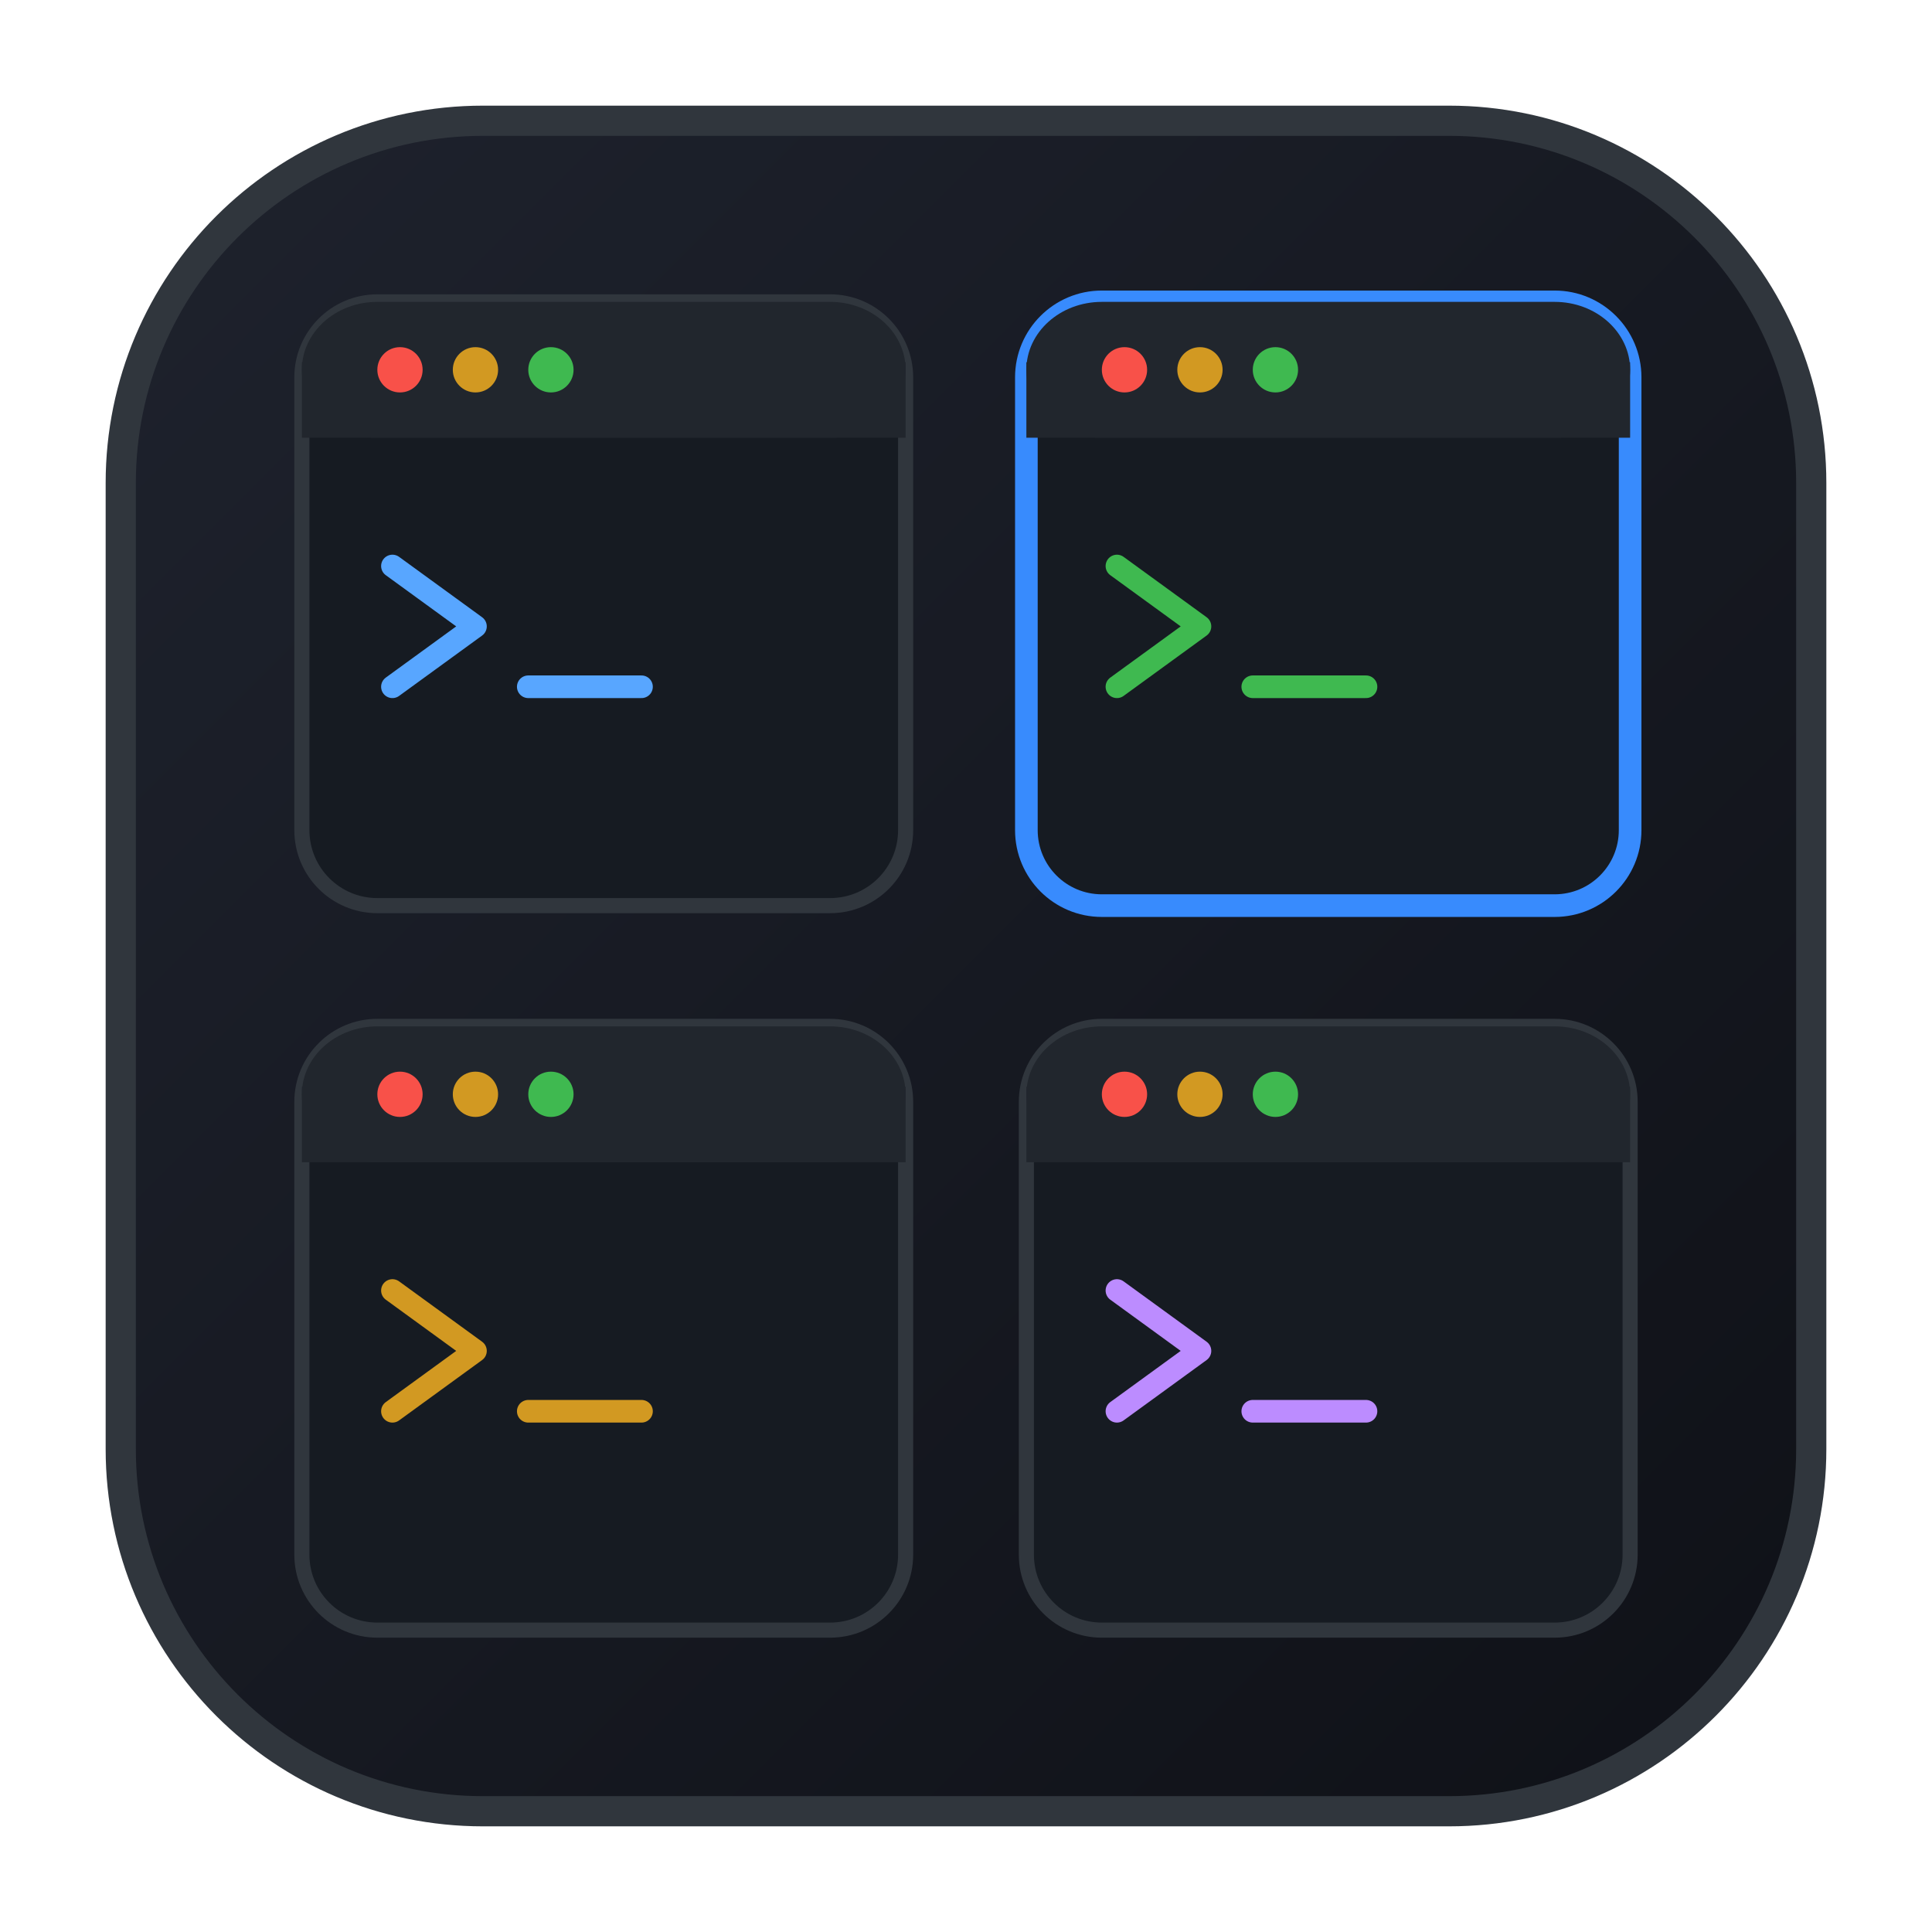
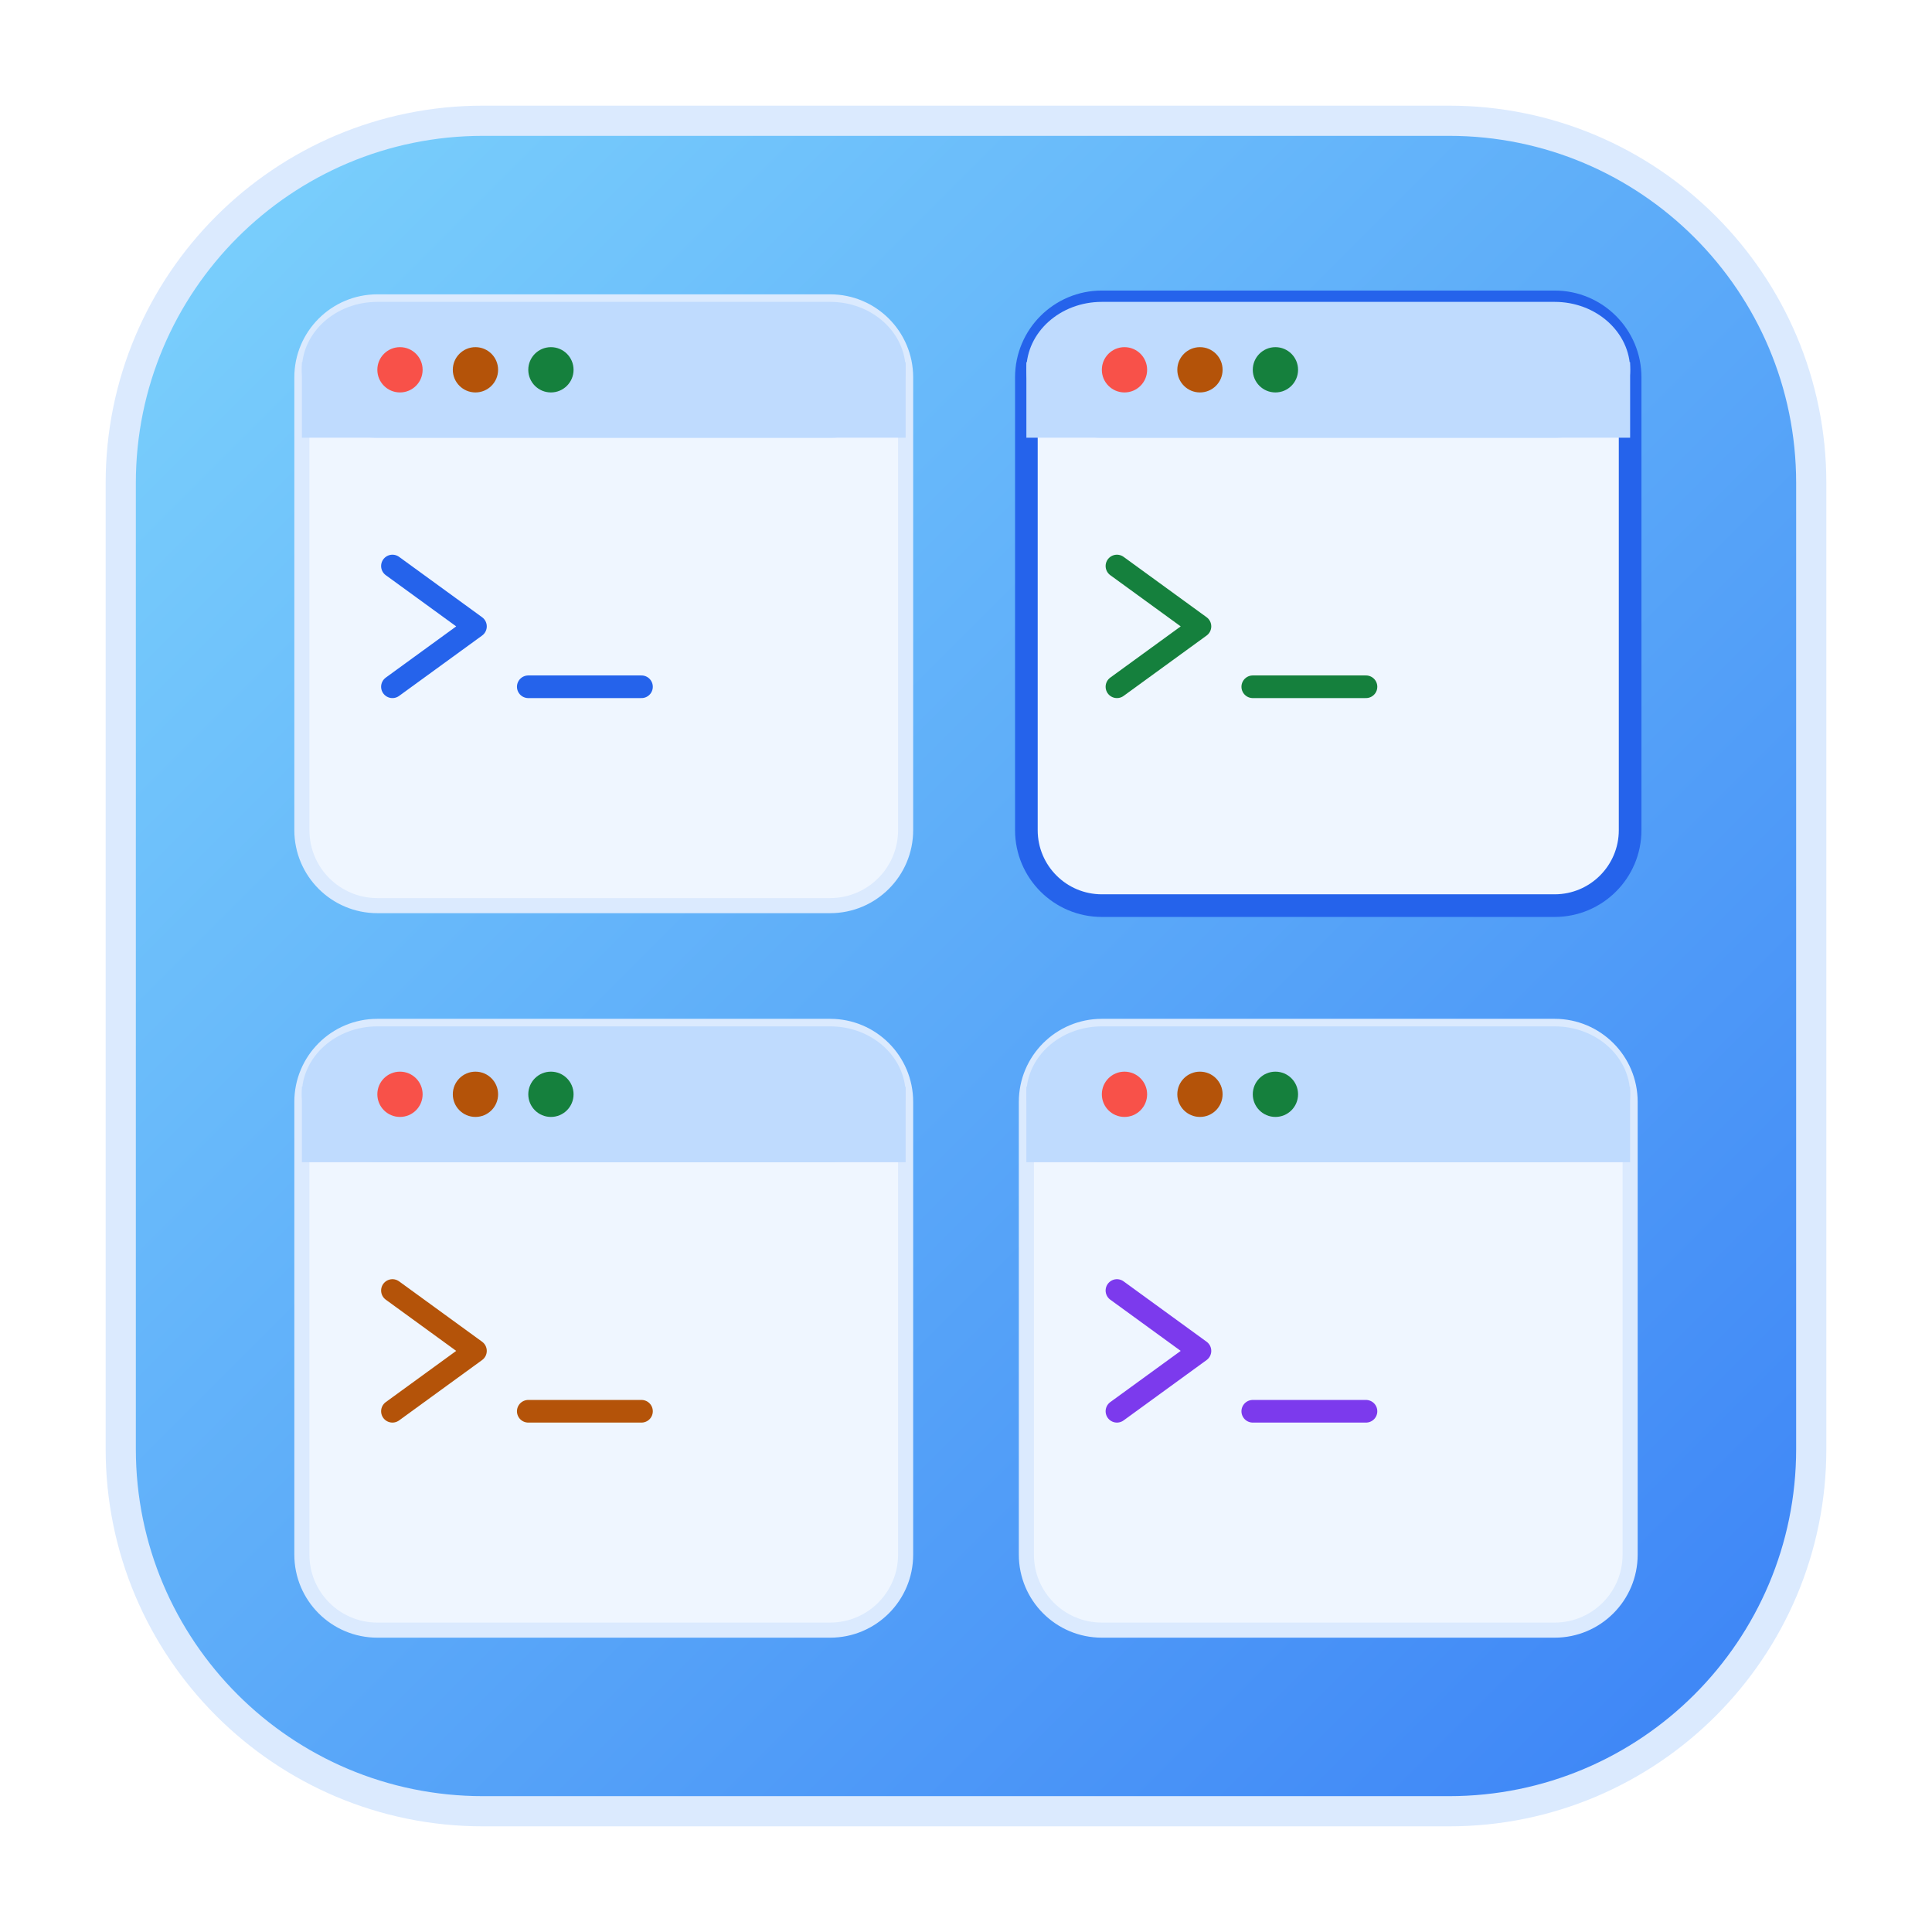
<svg xmlns="http://www.w3.org/2000/svg" viewBox="0 0 512 512" width="512" height="512">
  <defs>
    <linearGradient id="bgGrad" x1="0%" y1="0%" x2="100%" y2="100%">
-       <stop offset="0%" stop-color="#1e222d" />
-       <stop offset="100%" stop-color="#0f1117" />
+       <stop offset="0%" stop-color="#7dd3fc" />
+       <stop offset="100%" stop-color="#3b82f6" />
    </linearGradient>
    <linearGradient id="accentGrad" x1="0%" y1="0%" x2="100%" y2="100%">
-       <stop offset="0%" stop-color="#388bfd" />
-       <stop offset="100%" stop-color="#1f6feb" />
+       <stop offset="0%" stop-color="#2563eb" />
+       <stop offset="100%" stop-color="#1d4ed8" />
    </linearGradient>
    <linearGradient id="gridGrad" x1="0%" y1="0%" x2="100%" y2="100%">
-       <stop offset="0%" stop-color="#58a6ff" />
-       <stop offset="100%" stop-color="#388bfd" />
+       <stop offset="0%" stop-color="#2563eb" />
+       <stop offset="100%" stop-color="#2563eb" />
    </linearGradient>
  </defs>
-   <rect x="32" y="32" width="448" height="448" rx="96" fill="url(#bgGrad)" stroke="#30363d" stroke-width="8" />
-   <rect x="80" y="80" width="160" height="160" rx="20" fill="#161b22" stroke="#30363d" stroke-width="4" />
-   <rect x="80" y="80" width="160" height="36" rx="20" fill="#21262d" />
-   <rect x="80" y="96" width="160" height="20" fill="#21262d" />
+   <rect x="32" y="32" width="448" height="448" rx="96" fill="url(#bgGrad)" stroke="#dbeafe" stroke-width="8" />
+   <rect x="80" y="80" width="160" height="160" rx="20" fill="#eff6ff" stroke="#dbeafe" stroke-width="4" />
+   <rect x="80" y="80" width="160" height="36" rx="20" fill="#bfdbfe" />
+   <rect x="80" y="96" width="160" height="20" fill="#bfdbfe" />
  <circle cx="106" cy="98" r="6" fill="#f85149" />
-   <circle cx="126" cy="98" r="6" fill="#d29922" />
-   <circle cx="146" cy="98" r="6" fill="#3fb950" />
-   <path d="M 104 150 L 126 166 L 104 182" fill="none" stroke="#58a6ff" stroke-width="6" stroke-linecap="round" stroke-linejoin="round" />
-   <line x1="140" y1="182" x2="170" y2="182" stroke="#58a6ff" stroke-width="6" stroke-linecap="round" />
-   <rect x="272" y="80" width="160" height="160" rx="20" fill="#161b22" stroke="#388bfd" stroke-width="6" />
-   <rect x="272" y="80" width="160" height="36" rx="20" fill="#21262d" />
-   <rect x="272" y="96" width="160" height="20" fill="#21262d" />
+   <circle cx="126" cy="98" r="6" fill="#b45309" />
+   <circle cx="146" cy="98" r="6" fill="#15803d" />
+   <path d="M 104 150 L 126 166 L 104 182" fill="none" stroke="#2563eb" stroke-width="6" stroke-linecap="round" stroke-linejoin="round" />
+   <line x1="140" y1="182" x2="170" y2="182" stroke="#2563eb" stroke-width="6" stroke-linecap="round" />
+   <rect x="272" y="80" width="160" height="160" rx="20" fill="#eff6ff" stroke="#2563eb" stroke-width="6" />
+   <rect x="272" y="80" width="160" height="36" rx="20" fill="#bfdbfe" />
+   <rect x="272" y="96" width="160" height="20" fill="#bfdbfe" />
  <circle cx="298" cy="98" r="6" fill="#f85149" />
-   <circle cx="318" cy="98" r="6" fill="#d29922" />
-   <circle cx="338" cy="98" r="6" fill="#3fb950" />
-   <path d="M 296 150 L 318 166 L 296 182" fill="none" stroke="#3fb950" stroke-width="6" stroke-linecap="round" stroke-linejoin="round" />
-   <line x1="332" y1="182" x2="362" y2="182" stroke="#3fb950" stroke-width="6" stroke-linecap="round" />
-   <rect x="80" y="272" width="160" height="160" rx="20" fill="#161b22" stroke="#30363d" stroke-width="4" />
-   <rect x="80" y="272" width="160" height="36" rx="20" fill="#21262d" />
-   <rect x="80" y="288" width="160" height="20" fill="#21262d" />
+   <circle cx="318" cy="98" r="6" fill="#b45309" />
+   <circle cx="338" cy="98" r="6" fill="#15803d" />
+   <path d="M 296 150 L 318 166 L 296 182" fill="none" stroke="#15803d" stroke-width="6" stroke-linecap="round" stroke-linejoin="round" />
+   <line x1="332" y1="182" x2="362" y2="182" stroke="#15803d" stroke-width="6" stroke-linecap="round" />
+   <rect x="80" y="272" width="160" height="160" rx="20" fill="#eff6ff" stroke="#dbeafe" stroke-width="4" />
+   <rect x="80" y="272" width="160" height="36" rx="20" fill="#bfdbfe" />
+   <rect x="80" y="288" width="160" height="20" fill="#bfdbfe" />
  <circle cx="106" cy="290" r="6" fill="#f85149" />
-   <circle cx="126" cy="290" r="6" fill="#d29922" />
-   <circle cx="146" cy="290" r="6" fill="#3fb950" />
-   <path d="M 104 342 L 126 358 L 104 374" fill="none" stroke="#d29922" stroke-width="6" stroke-linecap="round" stroke-linejoin="round" />
-   <line x1="140" y1="374" x2="170" y2="374" stroke="#d29922" stroke-width="6" stroke-linecap="round" />
-   <rect x="272" y="272" width="160" height="160" rx="20" fill="#161b22" stroke="#30363d" stroke-width="4" />
-   <rect x="272" y="272" width="160" height="36" rx="20" fill="#21262d" />
-   <rect x="272" y="288" width="160" height="20" fill="#21262d" />
+   <circle cx="126" cy="290" r="6" fill="#b45309" />
+   <circle cx="146" cy="290" r="6" fill="#15803d" />
+   <path d="M 104 342 L 126 358 L 104 374" fill="none" stroke="#b45309" stroke-width="6" stroke-linecap="round" stroke-linejoin="round" />
+   <line x1="140" y1="374" x2="170" y2="374" stroke="#b45309" stroke-width="6" stroke-linecap="round" />
+   <rect x="272" y="272" width="160" height="160" rx="20" fill="#eff6ff" stroke="#dbeafe" stroke-width="4" />
+   <rect x="272" y="272" width="160" height="36" rx="20" fill="#bfdbfe" />
+   <rect x="272" y="288" width="160" height="20" fill="#bfdbfe" />
  <circle cx="298" cy="290" r="6" fill="#f85149" />
-   <circle cx="318" cy="290" r="6" fill="#d29922" />
-   <circle cx="338" cy="290" r="6" fill="#3fb950" />
-   <path d="M 296 342 L 318 358 L 296 374" fill="none" stroke="#bc8cff" stroke-width="6" stroke-linecap="round" stroke-linejoin="round" />
-   <line x1="332" y1="374" x2="362" y2="374" stroke="#bc8cff" stroke-width="6" stroke-linecap="round" />
+   <circle cx="318" cy="290" r="6" fill="#b45309" />
+   <circle cx="338" cy="290" r="6" fill="#15803d" />
+   <path d="M 296 342 L 318 358 L 296 374" fill="none" stroke="#7c3aed" stroke-width="6" stroke-linecap="round" stroke-linejoin="round" />
+   <line x1="332" y1="374" x2="362" y2="374" stroke="#7c3aed" stroke-width="6" stroke-linecap="round" />
</svg>
